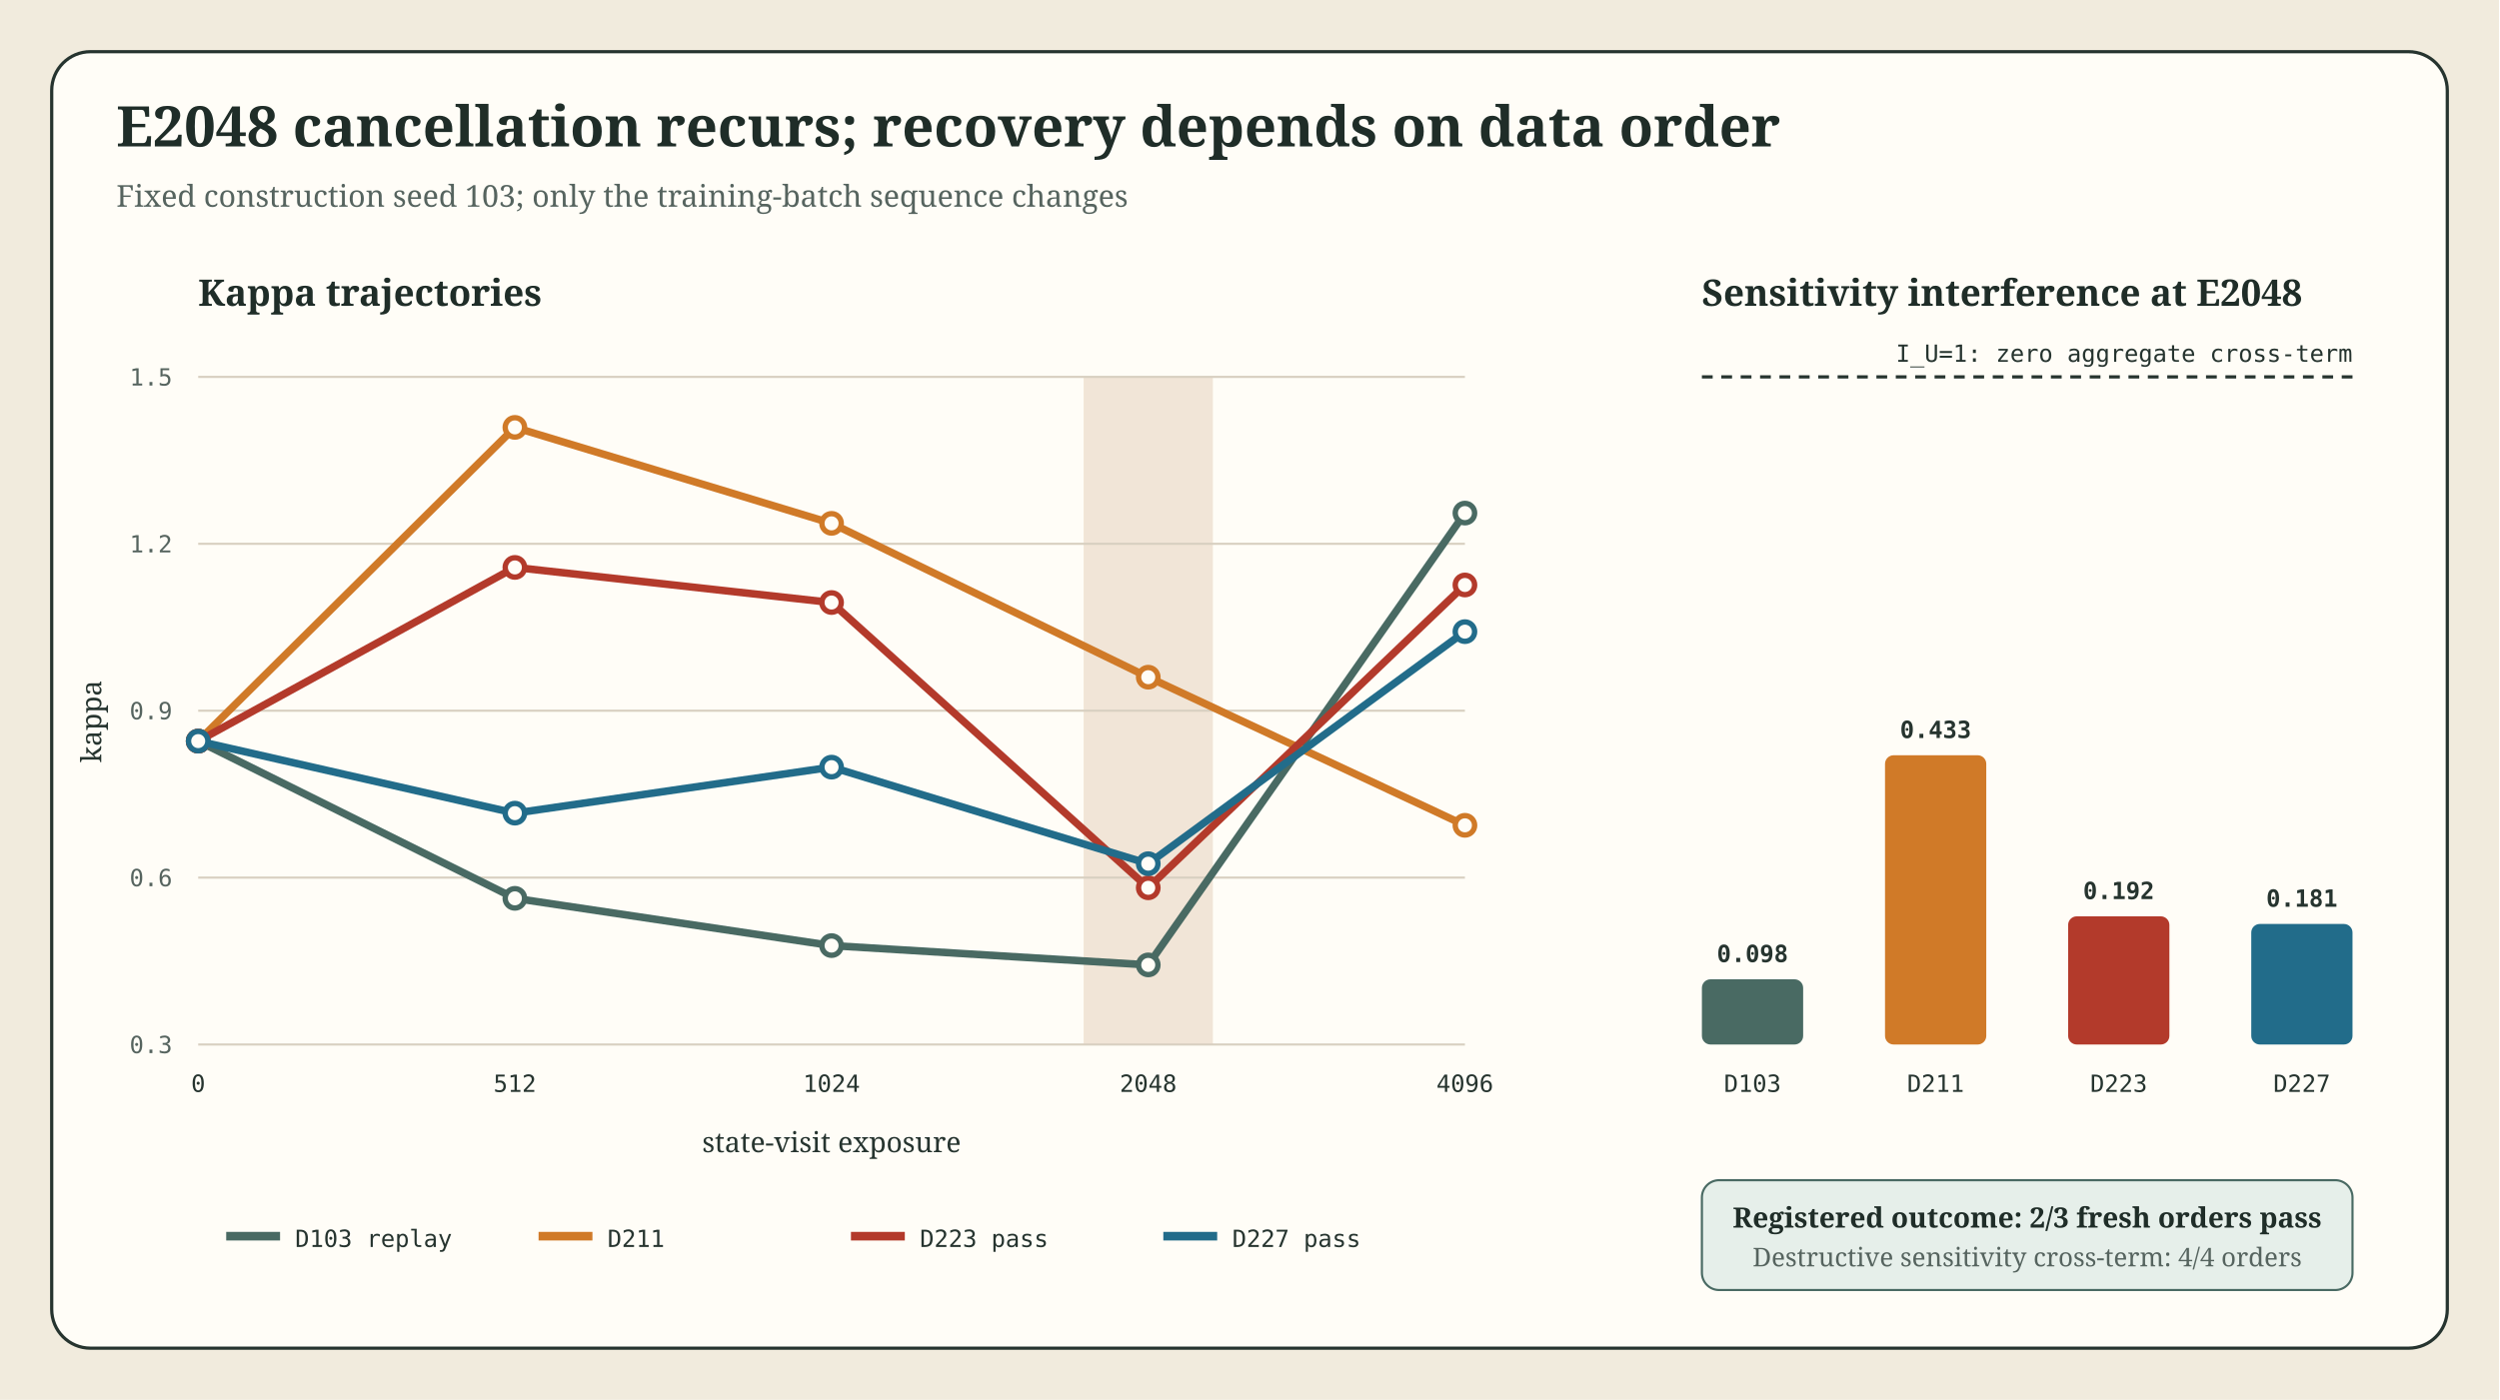
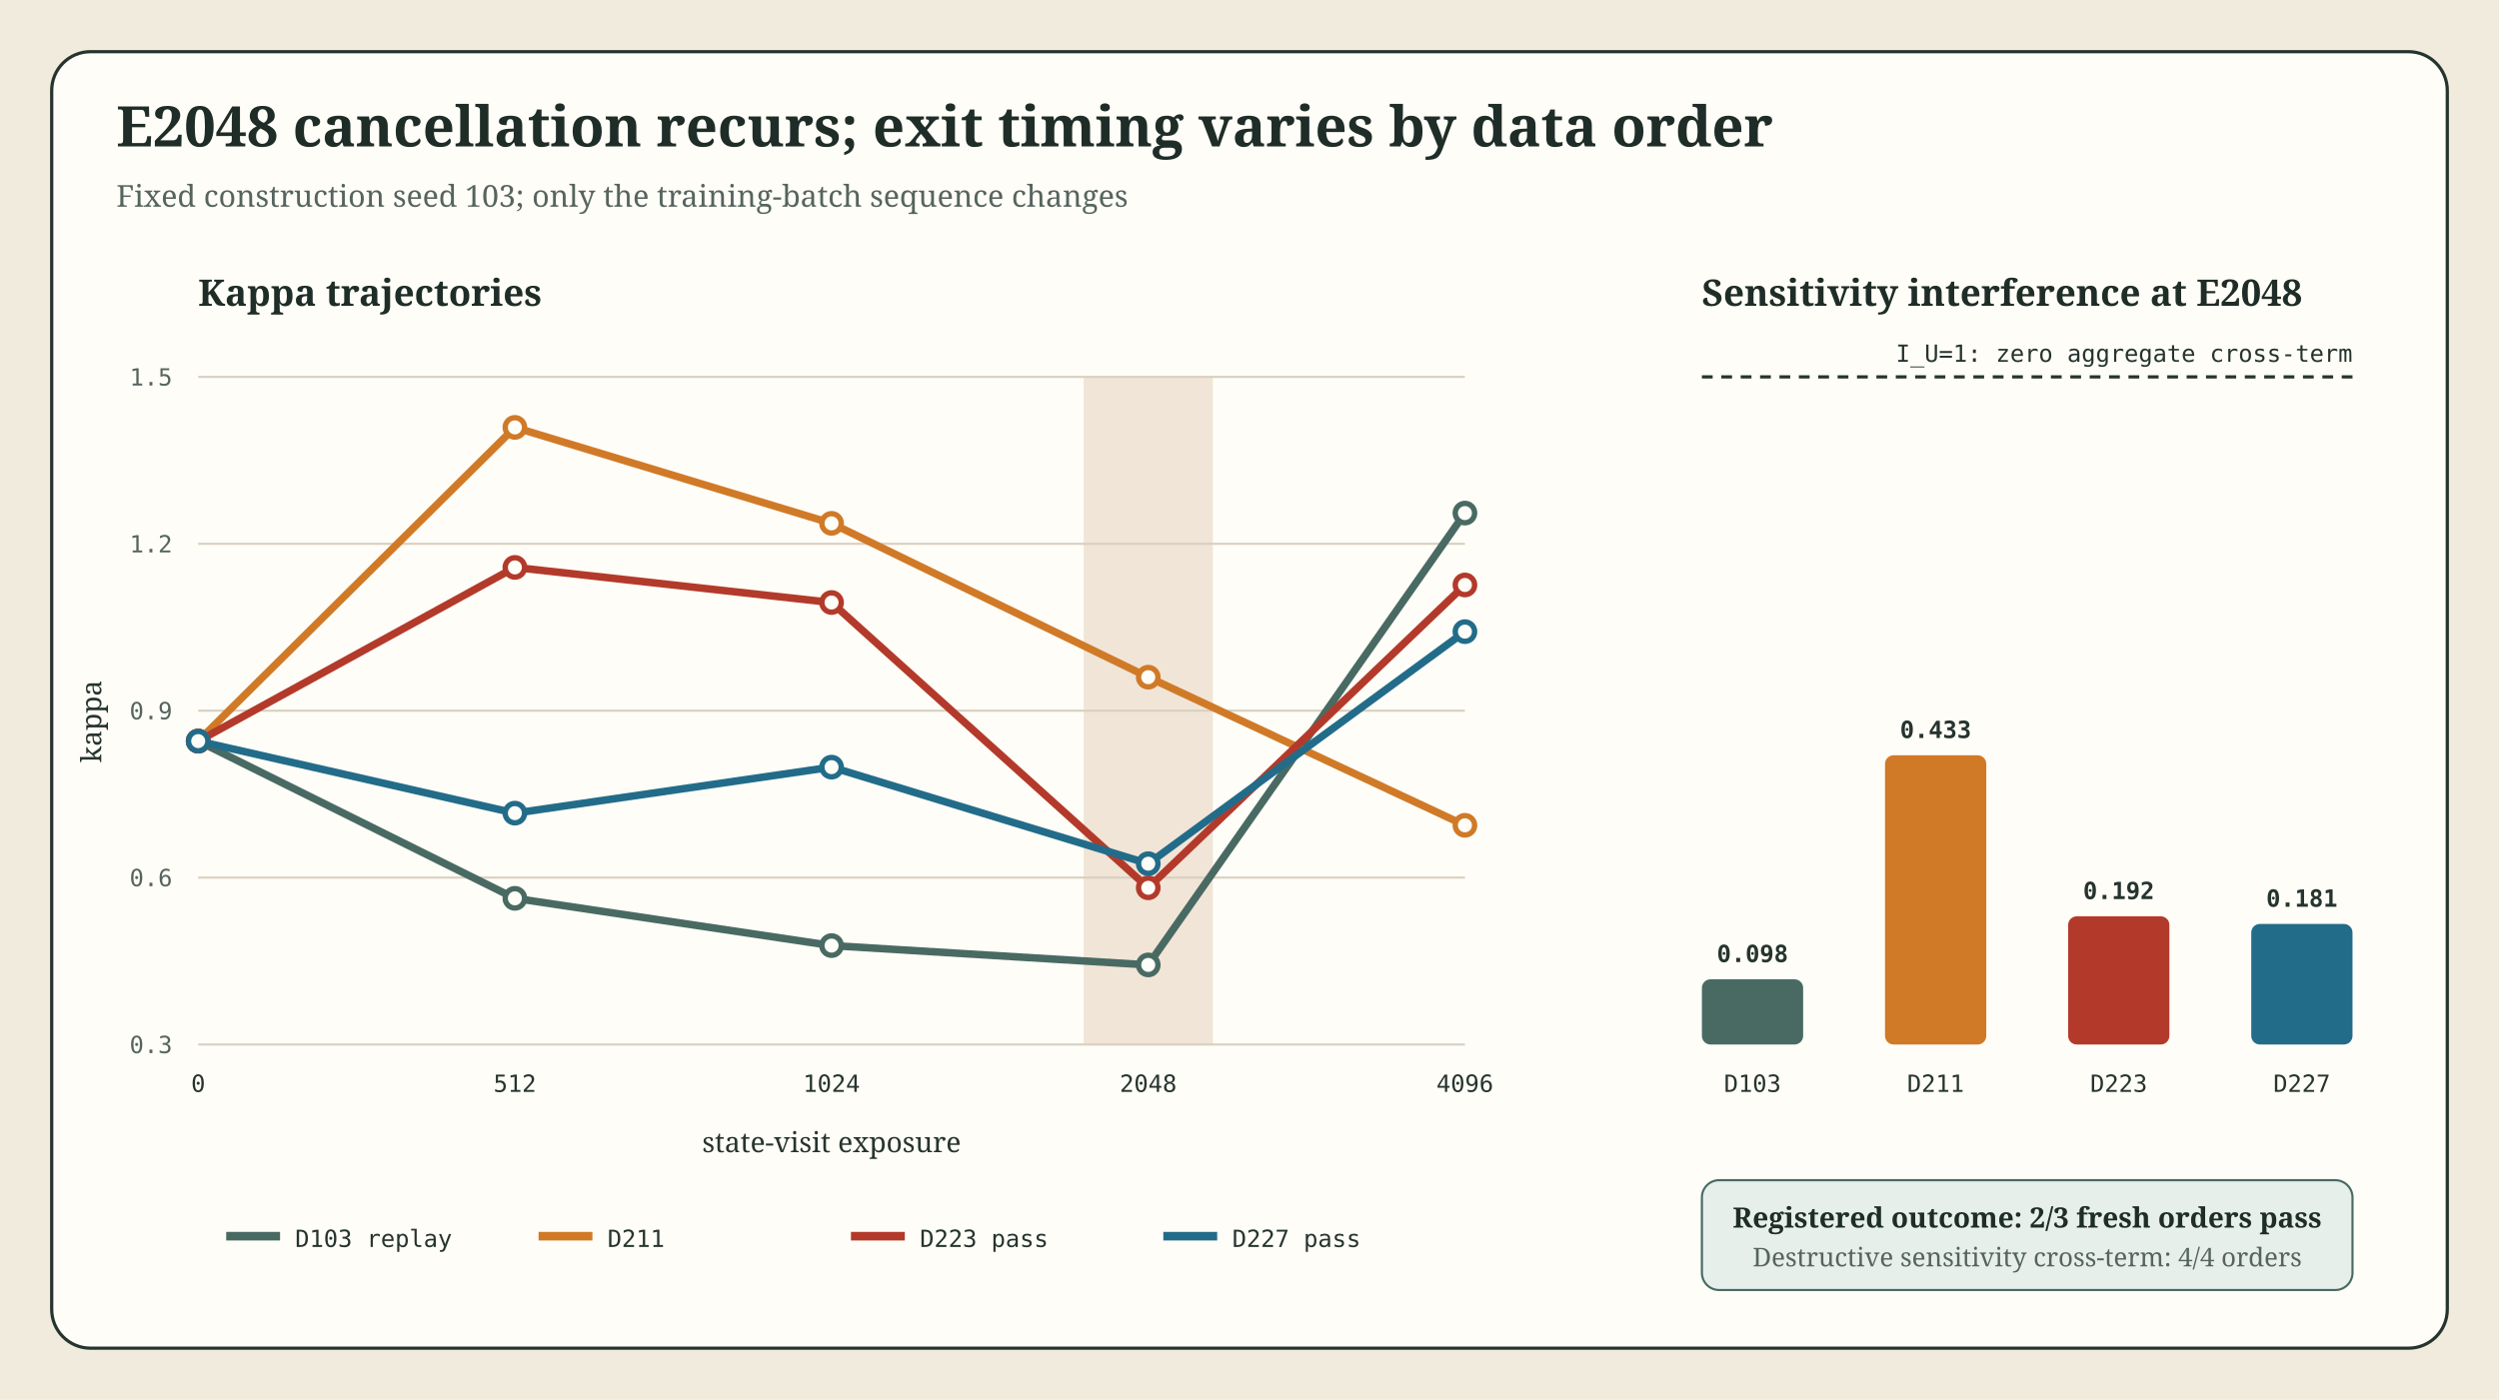
<svg xmlns="http://www.w3.org/2000/svg" width="1160" height="650" viewBox="0 0 1160 650">
  <rect width="1160" height="650" fill="#F1EBDD" />
  <rect x="24" y="24" width="1112" height="602" rx="18" fill="#FFFDF7" stroke="#26342F" stroke-width="1.5" />
-   <text x="54" y="68" font-family="Georgia, serif" font-size="26" font-weight="bold" fill="#1F2D28">E2048 cancellation recurs; recovery depends on data order</text>
+   <text x="54" y="68" font-family="Georgia, serif" font-size="26" font-weight="bold" fill="#1F2D28">E2048 cancellation recurs; exit timing varies by data order</text>
  <text x="54" y="96" font-family="Georgia, serif" font-size="14" fill="#56645F">Fixed construction seed 103; only the training-batch sequence changes</text>
  <text x="92" y="142" font-family="Georgia, serif" font-size="17" font-weight="bold" fill="#1F2D28">Kappa trajectories</text>
  <text x="790" y="142" font-family="Georgia, serif" font-size="17" font-weight="bold" fill="#1F2D28">Sensitivity interference at E2048</text>
  <rect x="503.00" y="175.0" width="60" height="310.0" fill="#ECDDCB" opacity="0.72" />
  <line x1="92.0" y1="485.00" x2="680.0" y2="485.00" stroke="#D8D0C1" />
  <text x="80" y="489.00" text-anchor="end" font-family="Consolas, monospace" font-size="11" fill="#56645F">0.3</text>
  <line x1="92.0" y1="407.50" x2="680.0" y2="407.50" stroke="#D8D0C1" />
  <text x="80" y="411.50" text-anchor="end" font-family="Consolas, monospace" font-size="11" fill="#56645F">0.6</text>
  <line x1="92.0" y1="330.00" x2="680.0" y2="330.00" stroke="#D8D0C1" />
  <text x="80" y="334.00" text-anchor="end" font-family="Consolas, monospace" font-size="11" fill="#56645F">0.9</text>
  <line x1="92.0" y1="252.50" x2="680.0" y2="252.50" stroke="#D8D0C1" />
  <text x="80" y="256.50" text-anchor="end" font-family="Consolas, monospace" font-size="11" fill="#56645F">1.2</text>
  <line x1="92.0" y1="175.00" x2="680.0" y2="175.00" stroke="#D8D0C1" />
  <text x="80" y="179.00" text-anchor="end" font-family="Consolas, monospace" font-size="11" fill="#56645F">1.5</text>
  <polyline points="92.00,344.12 239.00,417.13 386.00,439.07 533.00,448.04 680.00,238.24" fill="none" stroke="#496A63" stroke-width="3.5" stroke-linejoin="round" stroke-linecap="round" />
  <circle cx="92.00" cy="344.12" r="4.5" fill="#FFFDF7" stroke="#496A63" stroke-width="2.5" />
  <circle cx="239.00" cy="417.13" r="4.5" fill="#FFFDF7" stroke="#496A63" stroke-width="2.5" />
  <circle cx="386.00" cy="439.07" r="4.5" fill="#FFFDF7" stroke="#496A63" stroke-width="2.5" />
  <circle cx="533.00" cy="448.04" r="4.5" fill="#FFFDF7" stroke="#496A63" stroke-width="2.5" />
  <circle cx="680.00" cy="238.24" r="4.5" fill="#FFFDF7" stroke="#496A63" stroke-width="2.5" />
  <polyline points="92.00,344.12 239.00,198.45 386.00,243.01 533.00,314.44 680.00,383.22" fill="none" stroke="#D07A28" stroke-width="3.5" stroke-linejoin="round" stroke-linecap="round" />
  <circle cx="92.00" cy="344.12" r="4.5" fill="#FFFDF7" stroke="#D07A28" stroke-width="2.5" />
  <circle cx="239.00" cy="198.45" r="4.5" fill="#FFFDF7" stroke="#D07A28" stroke-width="2.5" />
  <circle cx="386.00" cy="243.01" r="4.5" fill="#FFFDF7" stroke="#D07A28" stroke-width="2.5" />
  <circle cx="533.00" cy="314.44" r="4.5" fill="#FFFDF7" stroke="#D07A28" stroke-width="2.5" />
  <circle cx="680.00" cy="383.22" r="4.5" fill="#FFFDF7" stroke="#D07A28" stroke-width="2.5" />
  <polyline points="92.00,344.12 239.00,263.47 386.00,279.77 533.00,412.23 680.00,271.62" fill="none" stroke="#B33A2B" stroke-width="3.5" stroke-linejoin="round" stroke-linecap="round" />
  <circle cx="92.00" cy="344.12" r="4.5" fill="#FFFDF7" stroke="#B33A2B" stroke-width="2.5" />
  <circle cx="239.00" cy="263.47" r="4.5" fill="#FFFDF7" stroke="#B33A2B" stroke-width="2.5" />
  <circle cx="386.00" cy="279.77" r="4.5" fill="#FFFDF7" stroke="#B33A2B" stroke-width="2.5" />
  <circle cx="533.00" cy="412.23" r="4.5" fill="#FFFDF7" stroke="#B33A2B" stroke-width="2.5" />
  <circle cx="680.00" cy="271.62" r="4.5" fill="#FFFDF7" stroke="#B33A2B" stroke-width="2.5" />
  <polyline points="92.00,344.12 239.00,377.57 386.00,356.21 533.00,401.04 680.00,293.29" fill="none" stroke="#226C8A" stroke-width="3.5" stroke-linejoin="round" stroke-linecap="round" />
  <circle cx="92.00" cy="344.12" r="4.5" fill="#FFFDF7" stroke="#226C8A" stroke-width="2.5" />
  <circle cx="239.00" cy="377.57" r="4.5" fill="#FFFDF7" stroke="#226C8A" stroke-width="2.5" />
  <circle cx="386.00" cy="356.21" r="4.5" fill="#FFFDF7" stroke="#226C8A" stroke-width="2.5" />
  <circle cx="533.00" cy="401.04" r="4.5" fill="#FFFDF7" stroke="#226C8A" stroke-width="2.5" />
  <circle cx="680.00" cy="293.29" r="4.5" fill="#FFFDF7" stroke="#226C8A" stroke-width="2.5" />
  <text x="92.00" y="507" text-anchor="middle" font-family="Consolas, monospace" font-size="11" fill="#26342F">0</text>
  <text x="239.00" y="507" text-anchor="middle" font-family="Consolas, monospace" font-size="11" fill="#26342F">512</text>
  <text x="386.00" y="507" text-anchor="middle" font-family="Consolas, monospace" font-size="11" fill="#26342F">1024</text>
  <text x="533.00" y="507" text-anchor="middle" font-family="Consolas, monospace" font-size="11" fill="#26342F">2048</text>
  <text x="680.00" y="507" text-anchor="middle" font-family="Consolas, monospace" font-size="11" fill="#26342F">4096</text>
  <text x="386" y="535" text-anchor="middle" font-family="Georgia, serif" font-size="13" fill="#26342F">state-visit exposure</text>
  <text x="47" y="335" transform="rotate(-90 47 335)" text-anchor="middle" font-family="Georgia, serif" font-size="13" fill="#26342F">kappa</text>
  <line x1="790.0" y1="175.00" x2="1092.0" y2="175.00" stroke="#26342F" stroke-width="1.5" stroke-dasharray="5 4" />
  <text x="1092.0" y="168.00" text-anchor="end" font-family="Consolas, monospace" font-size="11" fill="#26342F">I_U=1: zero aggregate cross-term</text>
  <rect x="790.00" y="454.72" width="47.0" height="30.28" rx="4" fill="#496A63" />
  <text x="813.50" y="446.72" text-anchor="middle" font-family="Consolas, monospace" font-size="11" font-weight="bold" fill="#26342F">0.098</text>
  <text x="813.50" y="507" text-anchor="middle" font-family="Consolas, monospace" font-size="11" fill="#26342F">D103</text>
  <rect x="875.00" y="350.69" width="47.0" height="134.31" rx="4" fill="#D07A28" />
  <text x="898.50" y="342.69" text-anchor="middle" font-family="Consolas, monospace" font-size="11" font-weight="bold" fill="#26342F">0.433</text>
  <text x="898.50" y="507" text-anchor="middle" font-family="Consolas, monospace" font-size="11" fill="#26342F">D211</text>
  <rect x="960.00" y="425.48" width="47.0" height="59.52" rx="4" fill="#B33A2B" />
  <text x="983.50" y="417.48" text-anchor="middle" font-family="Consolas, monospace" font-size="11" font-weight="bold" fill="#26342F">0.192</text>
  <text x="983.50" y="507" text-anchor="middle" font-family="Consolas, monospace" font-size="11" fill="#26342F">D223</text>
  <rect x="1045.00" y="429.02" width="47.0" height="55.98" rx="4" fill="#226C8A" />
  <text x="1068.50" y="421.02" text-anchor="middle" font-family="Consolas, monospace" font-size="11" font-weight="bold" fill="#26342F">0.181</text>
  <text x="1068.50" y="507" text-anchor="middle" font-family="Consolas, monospace" font-size="11" fill="#26342F">D227</text>
  <line x1="105.0" y1="574" x2="130.0" y2="574" stroke="#496A63" stroke-width="4" />
  <text x="137.0" y="579" font-family="Consolas, monospace" font-size="11" fill="#26342F">D103 replay</text>
  <line x1="250.0" y1="574" x2="275.0" y2="574" stroke="#D07A28" stroke-width="4" />
  <text x="282.0" y="579" font-family="Consolas, monospace" font-size="11" fill="#26342F">D211</text>
  <line x1="395.0" y1="574" x2="420.0" y2="574" stroke="#B33A2B" stroke-width="4" />
  <text x="427.0" y="579" font-family="Consolas, monospace" font-size="11" fill="#26342F">D223 pass</text>
  <line x1="540.0" y1="574" x2="565.0" y2="574" stroke="#226C8A" stroke-width="4" />
  <text x="572.0" y="579" font-family="Consolas, monospace" font-size="11" fill="#26342F">D227 pass</text>
  <rect x="790" y="548" width="302" height="51" rx="8" fill="#E6EFEA" stroke="#496A63" />
  <text x="941" y="570" text-anchor="middle" font-family="Georgia, serif" font-size="13" font-weight="bold" fill="#1F2D28">Registered outcome: 2/3 fresh orders pass</text>
  <text x="941" y="588" text-anchor="middle" font-family="Georgia, serif" font-size="12" fill="#56645F">Destructive sensitivity cross-term: 4/4 orders</text>
</svg>
